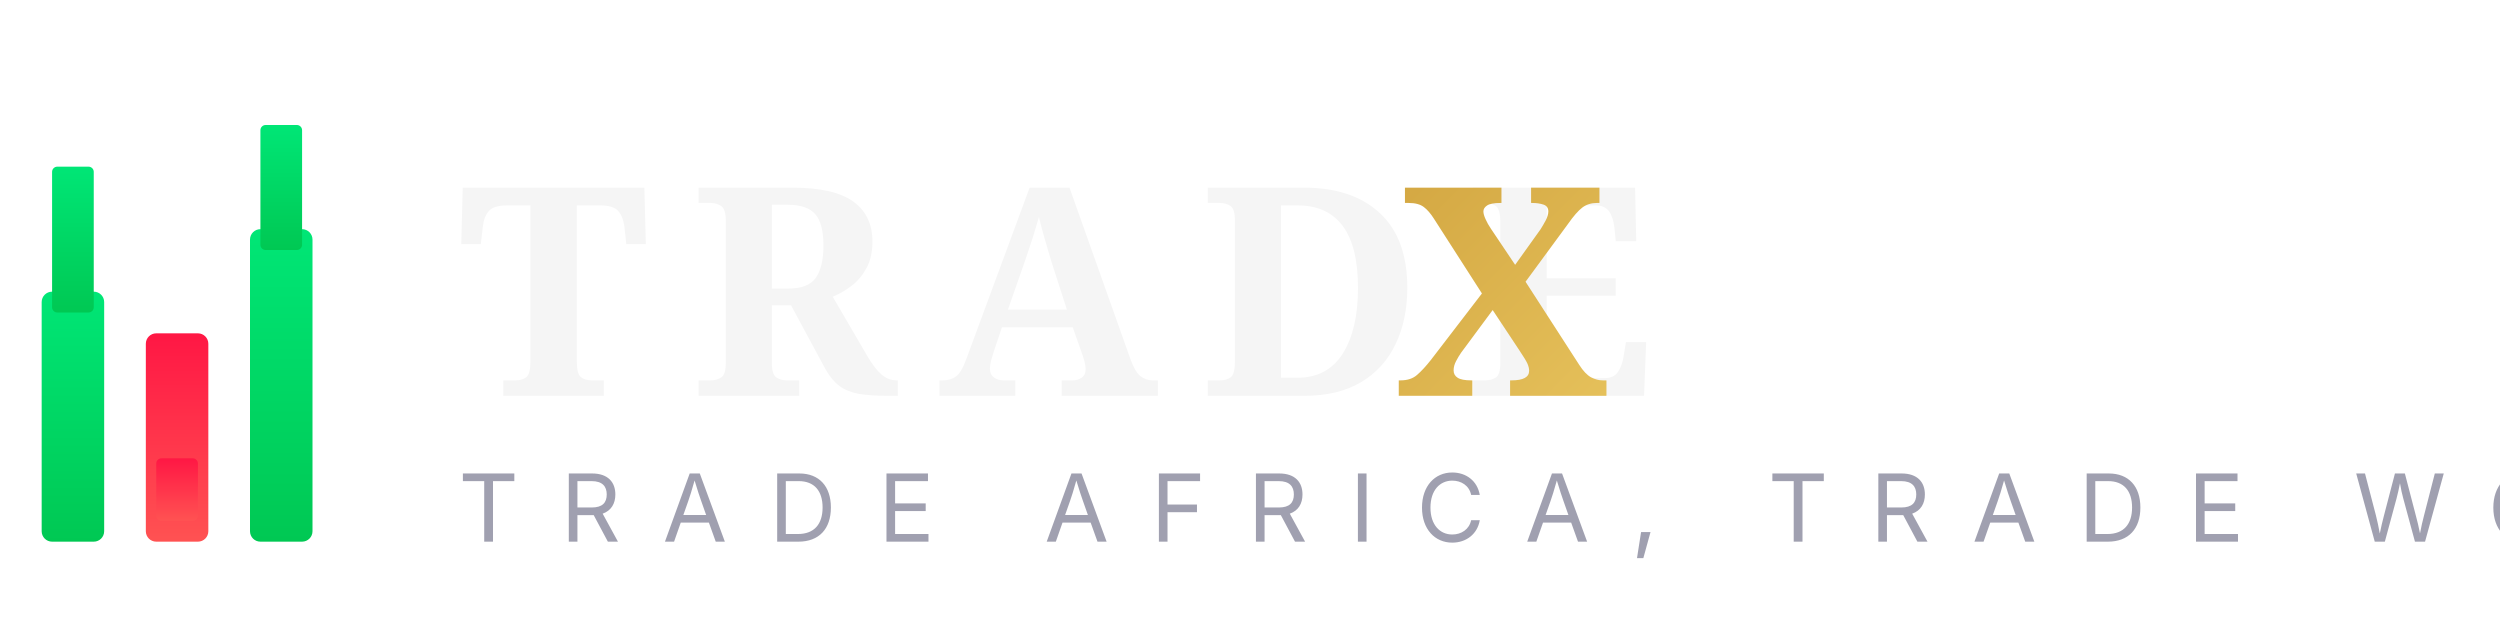
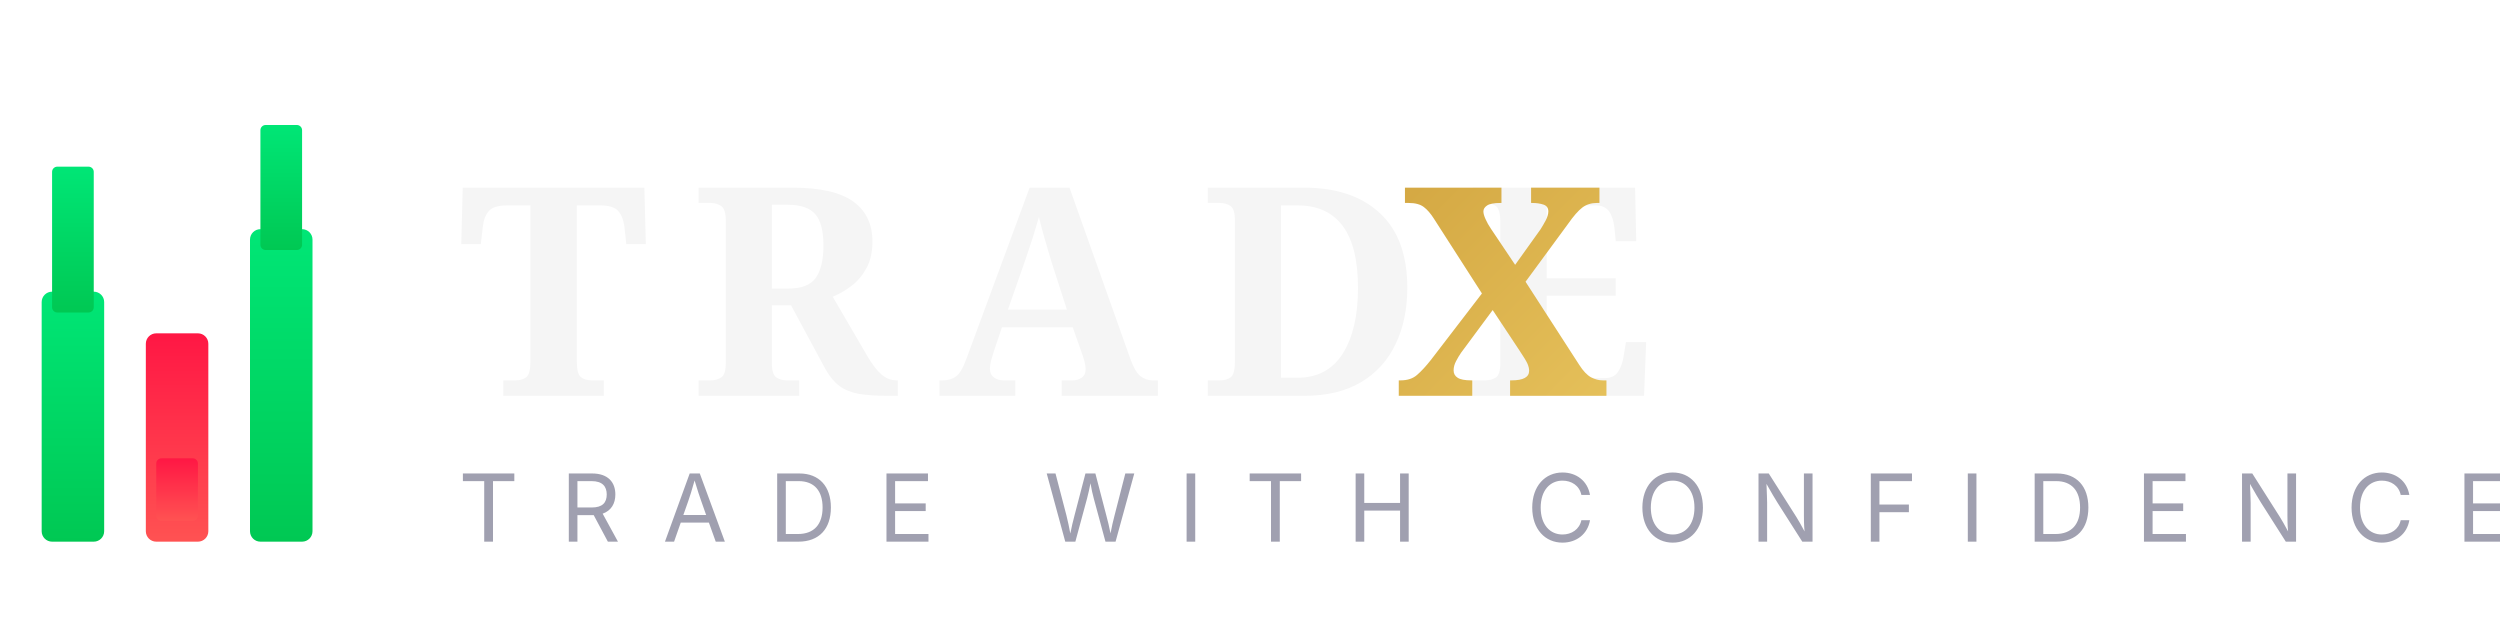
<svg xmlns="http://www.w3.org/2000/svg" viewBox="0 0 240 60" fill="none">
  <defs>
    <linearGradient id="goldGrad" x1="0%" y1="0%" x2="100%" y2="100%">
      <stop offset="0%" stop-color="#D4A843" />
      <stop offset="100%" stop-color="#E5C05A" />
    </linearGradient>
    <linearGradient id="barUp" x1="0" y1="1" x2="0" y2="0">
      <stop offset="0%" stop-color="#00C853" />
      <stop offset="100%" stop-color="#00E676" />
    </linearGradient>
    <linearGradient id="barDown" x1="0" y1="0" x2="0" y2="1">
      <stop offset="0%" stop-color="#FF1744" />
      <stop offset="100%" stop-color="#FF5252" />
    </linearGradient>
  </defs>
  <g transform="translate(4, 12)">
    <rect x="0" y="16" width="6" height="24" rx="1" fill="url(#barUp)" />
    <rect x="1" y="4" width="4" height="14" rx="0.5" fill="url(#barUp)" />
    <rect x="10" y="20" width="6" height="20" rx="1" fill="url(#barDown)" />
    <rect x="11" y="32" width="4" height="6" rx="0.5" fill="url(#barDown)" />
    <rect x="20" y="10" width="6" height="30" rx="1" fill="url(#barUp)" />
    <rect x="21" y="0" width="4" height="12" rx="0.5" fill="url(#barUp)" />
  </g>
  <text x="44" y="38" font-family="'Playfair Display', Georgia, serif" font-size="28" font-weight="700" fill="#F5F5F5" letter-spacing="4">TRADE</text>
  <text x="134" y="38" font-family="'Playfair Display', Georgia, serif" font-size="28" font-weight="700" fill="url(#goldGrad)" letter-spacing="2">X</text>
-   <text x="44" y="52" font-family="Inter, sans-serif" font-size="9" fill="#A0A0B0" letter-spacing="4">TRADE AFRICA, TRADE WORLD</text>
+   <text x="44" y="52" font-family="Inter, sans-serif" font-size="9" fill="#A0A0B0" letter-spacing="4">TRADE WITH CONFIDENCE</text>
</svg>
